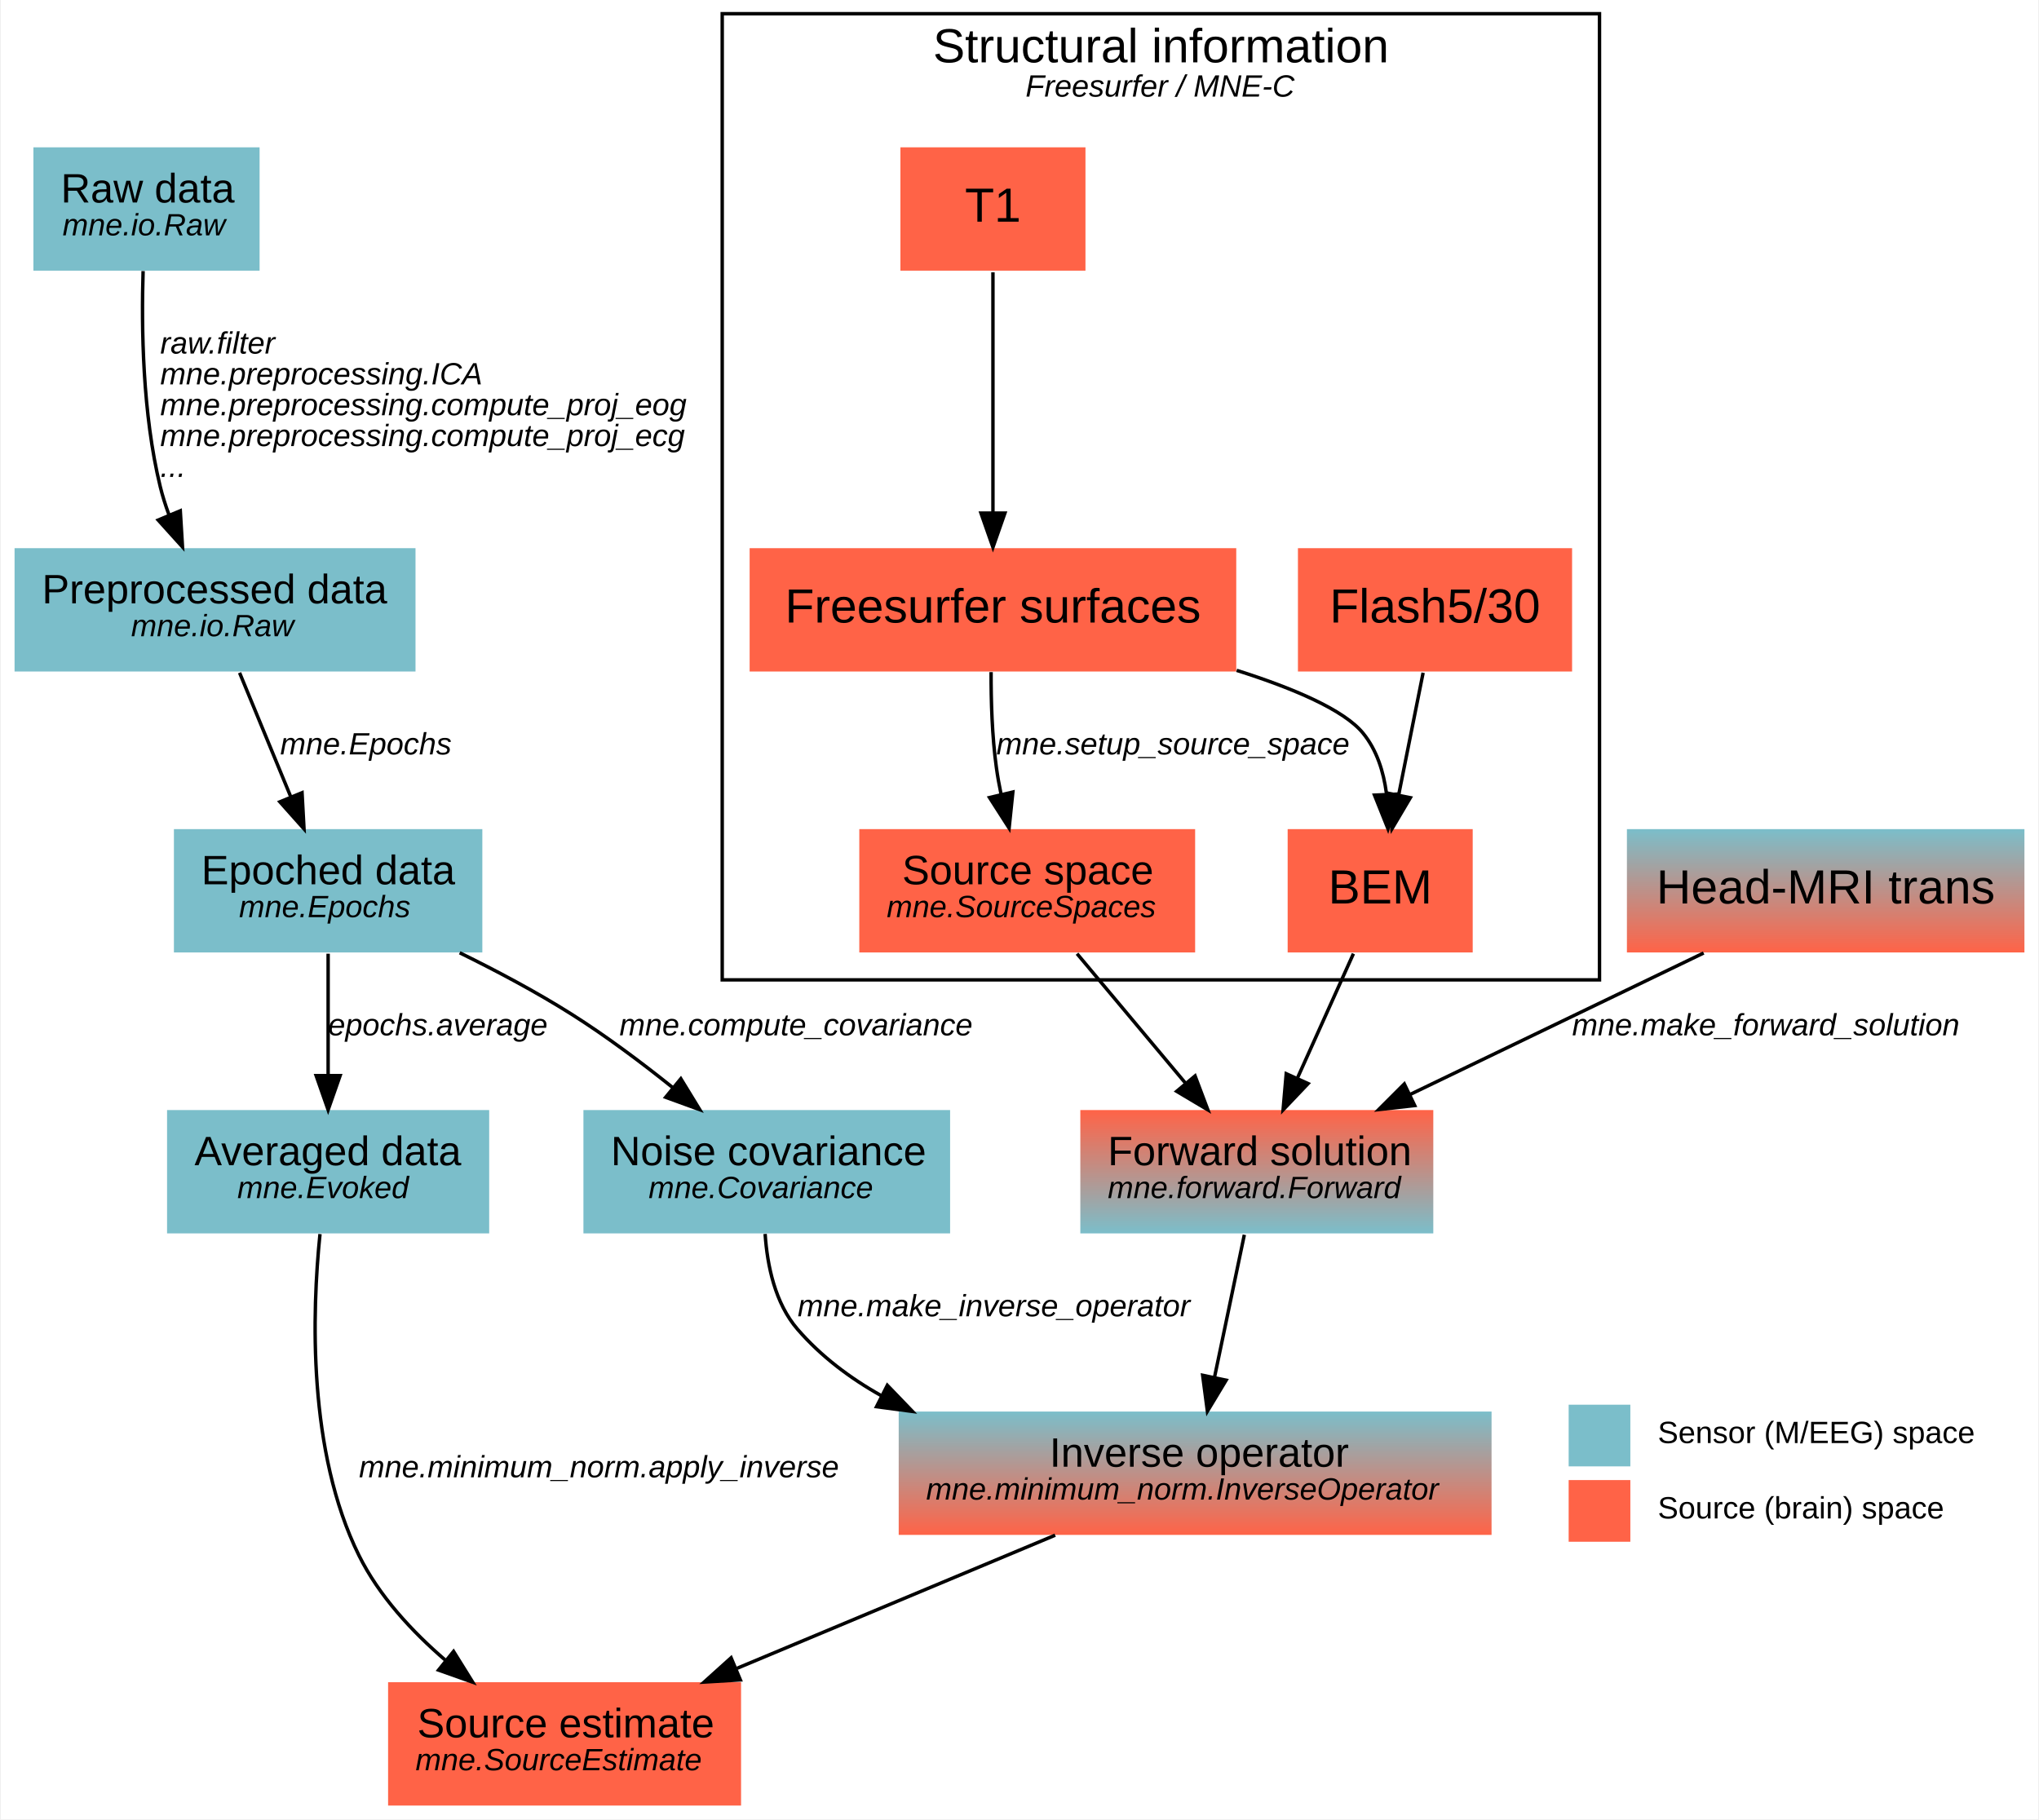
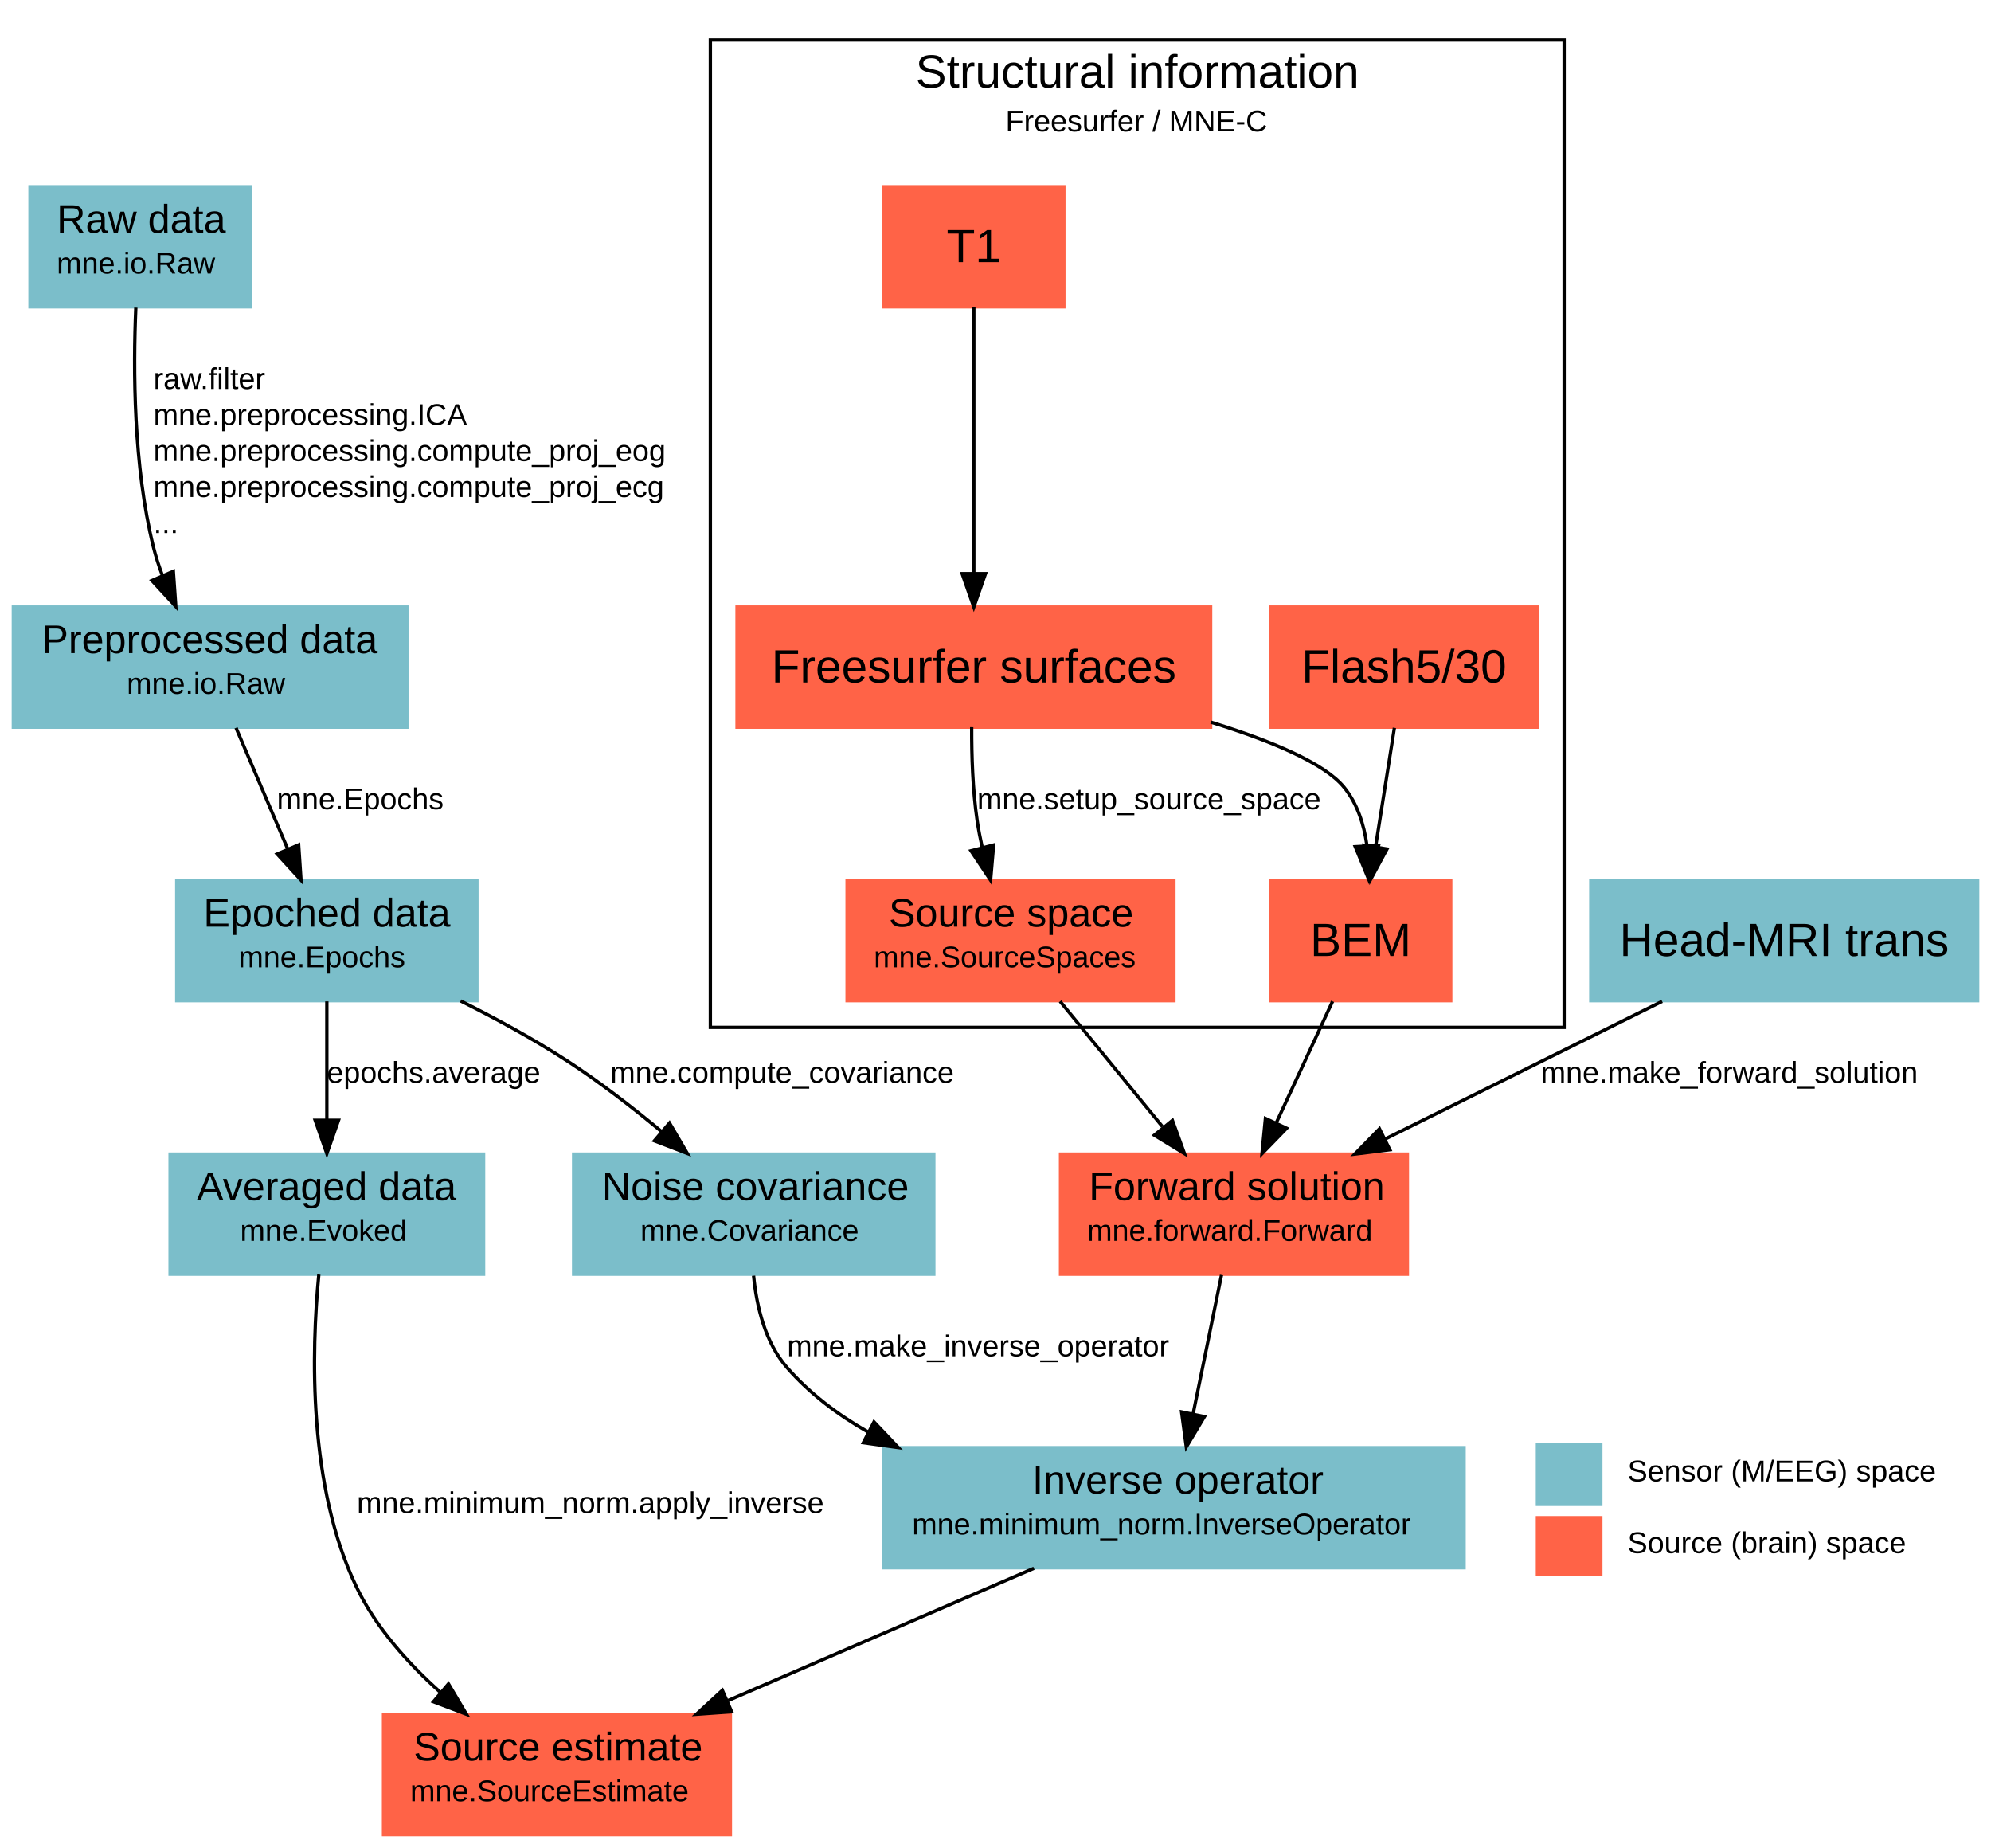
- <svg xmlns="http://www.w3.org/2000/svg" width="595pt" height="531pt" viewBox="0.00 0.00 594.50 531.00">
-   <g id="graph0" class="graph" transform="scale(1 1) rotate(0) translate(4 527)">
-     <polygon fill="white" stroke="none" points="-4,4 -4,-527 590.5,-527 590.5,4 -4,4" />
-     <g id="clust1" class="cluster">
-       <polygon fill="none" stroke="black" points="206.5,-241 206.5,-523 462.5,-523 462.5,-241 206.5,-241" />
-       <text text-anchor="start" x="268" y="-508.8" font-family="Arial" font-size="14.00">Structural information</text>
-       <text text-anchor="start" x="295" y="-498.8" font-family="Arial" font-style="italic" font-size="9.00">Freesurfer / MNE-C</text>
+ <svg xmlns="http://www.w3.org/2000/svg" width="597pt" height="554pt" viewBox="0.00 0.00 597.00 554.00">
+   <g id="graph1" class="graph" transform="scale(1 1) rotate(0) translate(4 550)">
+     <polygon fill="white" stroke="white" points="-4,5 -4,-550 594,-550 594,5 -4,5" />
+     <g id="graph3" class="cluster">
+       <polygon fill="none" stroke="black" points="209,-242 209,-538 465,-538 465,-242 209,-242" />
+       <text text-anchor="start" x="270.5" y="-523.733" font-family="Arial" font-size="14.00">Structural information</text>
+       <text text-anchor="start" x="297.5" y="-510.6" font-family="Arial" font-size="9.00">Freesurfer / MNE-C</text>
    </g>
-     <g id="node1" class="node">
-       <polygon fill="#ff6347" stroke="none" points="344.5,-285 246.5,-285 246.5,-249 344.5,-249 344.5,-285" />
-       <text text-anchor="start" x="259" y="-268.9" font-family="Arial" font-size="12.00">Source space</text>
-       <text text-anchor="start" x="254.5" y="-259.3" font-family="Arial" font-style="italic" font-size="9.00">mne.SourceSpaces</text>
+     <g id="node2" class="node">
+       <polygon fill="#7bbeca" stroke="#7bbeca" points="435,-116 261,-116 261,-80 435,-80 435,-116" />
+       <text text-anchor="start" x="305.5" y="-102.2" font-family="Arial" font-size="12.00">Inverse operator</text>
+       <text text-anchor="start" x="269.5" y="-90" font-family="Arial" font-size="9.00">mne.minimum_norm.InverseOperator</text>
    </g>
-     <g id="node9" class="node">
-       <defs>
-         <linearGradient id="l_0" gradientUnits="userSpaceOnUse" x1="362.5" y1="-203" x2="362.5" y2="-167">
-           <stop offset="0" style="stop-color:#ff6347;stop-opacity:1.;" />
-           <stop offset="1" style="stop-color:#7bbeca;stop-opacity:1.;" />
-         </linearGradient>
-       </defs>
-       <polygon fill="url(#l_0)" stroke="none" points="414,-203 311,-203 311,-167 414,-167 414,-203" />
-       <text text-anchor="start" x="319" y="-186.9" font-family="Arial" font-size="12.00">Forward solution</text>
-       <text text-anchor="start" x="319" y="-177.3" font-family="Arial" font-style="italic" font-size="9.00">mne.forward.Forward</text>
+     <g id="node14" class="node">
+       <polygon fill="#ff6347" stroke="#ff6347" points="215,-36 111,-36 111,-1.77636e-14 215,-3.55271e-15 215,-36" />
+       <text text-anchor="start" x="120" y="-22.2" font-family="Arial" font-size="12.00">Source estimate</text>
+       <text text-anchor="start" x="119" y="-10" font-family="Arial" font-size="9.00">mne.SourceEstimate</text>
+     </g>
+     <g id="edge12" class="edge">
+       <path fill="none" stroke="black" d="M306.02,-79.847C278.82,-68.084 243.21,-52.685 214.33,-40.196" />
+       <polygon fill="black" stroke="black" points="215.378,-36.836 204.81,-36.081 212.6,-43.261 215.378,-36.836" />
+     </g>
+     <g id="node3" class="node">
+       <polygon fill="#7bbeca" stroke="#7bbeca" points="457,-99 457,-117 476,-117 476,-99 457,-99" />
+       <text text-anchor="start" x="461.5" y="-105.9" font-family="Arial" font-size="9.00">    </text>
+       <text text-anchor="start" x="484" y="-105.9" font-family="Arial" font-size="9.00">Sensor (M/EEG) space</text>
+       <polygon fill="#ff6347" stroke="#ff6347" points="457,-78 457,-95 476,-95 476,-78 457,-78" />
+       <text text-anchor="start" x="461.5" y="-84.4" font-family="Arial" font-size="9.00">    </text>
+       <text text-anchor="start" x="484" y="-84.4" font-family="Arial" font-size="9.00">Source (brain) space</text>
+     </g>
+     <g id="node5" class="node">
+       <polygon fill="#ff6347" stroke="#ff6347" points="348,-286 250,-286 250,-250 348,-250 348,-286" />
+       <text text-anchor="start" x="262.5" y="-272.2" font-family="Arial" font-size="12.00">Source space</text>
+       <text text-anchor="start" x="258" y="-260" font-family="Arial" font-size="9.00">mne.SourceSpaces</text>
+     </g>
+     <g id="node16" class="node">
+       <polygon fill="#ff6347" stroke="#ff6347" points="418,-204 314,-204 314,-168 418,-168 418,-204" />
+       <text text-anchor="start" x="322.5" y="-190.2" font-family="Arial" font-size="12.00">Forward solution</text>
+       <text text-anchor="start" x="322" y="-178" font-family="Arial" font-size="9.00">mne.forward.Forward</text>
+     </g>
+     <g id="edge14" class="edge">
+       <path fill="none" stroke="black" d="M313.87,-249.8C322.89,-238.76 334.55,-224.49 344.56,-212.24" />
+       <polygon fill="black" stroke="black" points="347.553,-214.108 351.17,-204.15 342.132,-209.679 347.553,-214.108" />
+     </g>
+     <g id="node6" class="node">
+       <polygon fill="#ff6347" stroke="#ff6347" points="431,-286 377,-286 377,-250 431,-250 431,-286" />
+       <text text-anchor="middle" x="404" y="-263.4" font-family="Arial" font-size="14.00">BEM</text>
+     </g>
+     <g id="edge16" class="edge">
+       <path fill="none" stroke="black" d="M395.57,-249.8C390.6,-239.08 384.21,-225.31 378.65,-213.3" />
+       <polygon fill="black" stroke="black" points="381.79,-211.752 374.41,-204.15 375.439,-214.695 381.79,-211.752" />
+     </g>
+     <g id="node7" class="node">
+       <polygon fill="#ff6347" stroke="#ff6347" points="359,-368 217,-368 217,-332 359,-332 359,-368" />
+       <text text-anchor="middle" x="288" y="-345.4" font-family="Arial" font-size="14.00">Freesurfer surfaces</text>
    </g>
    <g id="edge6" class="edge">
-       <path fill="none" stroke="black" d="M310.04,-248.64C319.32,-237.56 331.5,-223.02 341.78,-210.74" />
-       <polygon fill="black" stroke="black" points="344.483,-212.964 348.22,-203.05 339.116,-208.47 344.483,-212.964" />
-     </g>
-     <g id="node2" class="node">
-       <polygon fill="#ff6347" stroke="none" points="425.5,-285 371.5,-285 371.5,-249 425.5,-249 425.5,-285" />
-       <text text-anchor="middle" x="398.5" y="-263.3" font-family="Arial" font-size="14.00">BEM</text>
-     </g>
-     <g id="edge7" class="edge">
-       <path fill="none" stroke="black" d="M390.69,-248.64C385.94,-238.09 379.78,-224.39 374.43,-212.51" />
-       <polygon fill="black" stroke="black" points="377.467,-210.731 370.17,-203.05 371.085,-213.605 377.467,-210.731" />
-     </g>
-     <g id="node3" class="node">
-       <polygon fill="#ff6347" stroke="none" points="356.5,-367 214.5,-367 214.5,-331 356.5,-331 356.5,-367" />
-       <text text-anchor="middle" x="285.5" y="-345.3" font-family="Arial" font-size="14.00">Freesurfer surfaces</text>
-     </g>
-     <g id="edge1" class="edge">
-       <path fill="none" stroke="black" d="M284.96,-330.83C284.93,-322.41 285.24,-312.13 286.5,-303 286.85,-300.44 287.32,-297.81 287.87,-295.18" />
-       <polygon fill="black" stroke="black" points="291.313,-295.828 290.22,-285.29 284.503,-294.21 291.313,-295.828" />
-       <text text-anchor="start" x="286.5" y="-306.8" font-family="Arial" font-style="italic" font-size="9.00">mne.setup_source_space</text>
-     </g>
-     <g id="edge2" class="edge">
-       <path fill="none" stroke="black" d="M356.62,-331.34C373.38,-326.03 387.99,-319.76 393.5,-313 397.51,-308.08 399.49,-301.79 400.32,-295.48" />
-       <polygon fill="black" stroke="black" points="403.834,-295.235 400.78,-285.09 396.841,-294.925 403.834,-295.235" />
-     </g>
-     <g id="node4" class="node">
-       <polygon fill="#ff6347" stroke="none" points="312.5,-484 258.5,-484 258.5,-448 312.5,-448 312.5,-484" />
-       <text text-anchor="middle" x="285.5" y="-462.3" font-family="Arial" font-size="14.00">T1</text>
-     </g>
-     <g id="edge3" class="edge">
-       <path fill="none" stroke="black" d="M285.5,-447.53C285.5,-428.94 285.5,-399.24 285.5,-377.5" />
-       <polygon fill="black" stroke="black" points="289,-377.25 285.5,-367.25 282,-377.25 289,-377.25" />
-     </g>
-     <g id="node5" class="node">
-       <polygon fill="#ff6347" stroke="none" points="454.5,-367 374.5,-367 374.5,-331 454.5,-331 454.5,-367" />
-       <text text-anchor="middle" x="414.5" y="-345.3" font-family="Arial" font-size="14.00">Flash5/30</text>
+       <path fill="none" stroke="black" d="M287.36,-332C287.32,-323.47 287.65,-313.17 289,-304 289.39,-301.32 289.93,-298.57 290.54,-295.82" />
+       <polygon fill="black" stroke="black" points="293.934,-296.675 293.02,-286.12 287.152,-294.941 293.934,-296.675" />
+       <text text-anchor="start" x="289" y="-307.4" font-family="Arial" font-size="9.00">mne.setup_source_space</text>
    </g>
    <g id="edge4" class="edge">
-       <path fill="none" stroke="black" d="M411.03,-330.64C408.94,-320.19 406.23,-306.67 403.87,-294.86" />
-       <polygon fill="black" stroke="black" points="407.301,-294.17 401.91,-285.05 400.437,-295.542 407.301,-294.17" />
+       <path fill="none" stroke="black" d="M359.06,-333.51C377.13,-327.91 393.12,-321.23 399,-314 402.96,-309.13 404.97,-302.94 405.85,-296.7" />
+       <polygon fill="black" stroke="black" points="409.363,-296.545 406.41,-286.37 402.374,-296.166 409.363,-296.545" />
    </g>
-     <g id="node6" class="node">
-       <defs>
-         <linearGradient id="l_1" gradientUnits="userSpaceOnUse" x1="344.5" y1="-115" x2="344.5" y2="-79">
-           <stop offset="0" style="stop-color:#7bbeca;stop-opacity:1.;" />
-           <stop offset="1" style="stop-color:#ff6347;stop-opacity:1.;" />
-         </linearGradient>
-       </defs>
-       <polygon fill="url(#l_1)" stroke="none" points="431,-115 258,-115 258,-79 431,-79 431,-115" />
-       <text text-anchor="start" x="302" y="-98.9" font-family="Arial" font-size="12.00">Inverse operator</text>
-       <text text-anchor="start" x="266" y="-89.3" font-family="Arial" font-style="italic" font-size="9.00">mne.minimum_norm.InverseOperator</text>
-     </g>
-     <g id="node8" class="node">
-       <polygon fill="#ff6347" stroke="none" points="212,-36 109,-36 109,-0 212,-0 212,-36" />
-       <text text-anchor="start" x="117.5" y="-19.9" font-family="Arial" font-size="12.00">Source estimate</text>
-       <text text-anchor="start" x="117" y="-10.3" font-family="Arial" font-style="italic" font-size="9.00">mne.SourceEstimate</text>
-     </g>
-     <g id="edge5" class="edge">
-       <path fill="none" stroke="black" d="M303.66,-78.911C276.27,-67.447 240,-52.269 210.82,-40.058" />
-       <polygon fill="black" stroke="black" points="211.796,-36.672 201.22,-36.041 209.094,-43.13 211.796,-36.672" />
-     </g>
-     <g id="node7" class="node">
-       <polygon fill="#7bbeca" stroke="none" points="453.5,-99 453.5,-117 471.5,-117 471.5,-99 453.5,-99" />
-       <text text-anchor="start" x="457.5" y="-105.8" font-family="Arial" font-size="9.00">    </text>
-       <text text-anchor="start" x="479.5" y="-105.8" font-family="Arial" font-size="9.00">Sensor (M/EEG) space</text>
-       <polygon fill="#ff6347" stroke="none" points="453.5,-77 453.5,-95 471.5,-95 471.5,-77 453.5,-77" />
-       <text text-anchor="start" x="457.5" y="-83.8" font-family="Arial" font-size="9.00">    </text>
-       <text text-anchor="start" x="479.5" y="-83.8" font-family="Arial" font-size="9.00">Source (brain) space</text>
+     <g id="node10" class="node">
+       <polygon fill="#ff6347" stroke="#ff6347" points="315,-494 261,-494 261,-458 315,-458 315,-494" />
+       <text text-anchor="middle" x="288" y="-471.4" font-family="Arial" font-size="14.00">T1</text>
    </g>
    <g id="edge8" class="edge">
-       <path fill="none" stroke="black" d="M358.86,-166.6C356.35,-154.63 352.98,-138.5 350.13,-124.89" />
-       <polygon fill="black" stroke="black" points="353.552,-124.153 348.08,-115.08 346.7,-125.585 353.552,-124.153" />
-     </g>
-     <g id="node10" class="node">
-       <polygon fill="#7bbeca" stroke="none" points="117,-367 -7.10543e-15,-367 -7.10543e-15,-331 117,-331 117,-367" />
-       <text text-anchor="start" x="8" y="-350.9" font-family="Arial" font-size="12.00">Preprocessed data</text>
-       <text text-anchor="start" x="34" y="-341.3" font-family="Arial" font-style="italic" font-size="9.00">mne.io.Raw</text>
-     </g>
-     <g id="node11" class="node">
-       <polygon fill="#7bbeca" stroke="none" points="136.5,-285 46.5,-285 46.5,-249 136.5,-249 136.5,-285" />
-       <text text-anchor="start" x="54.5" y="-268.9" font-family="Arial" font-size="12.00">Epoched data</text>
-       <text text-anchor="start" x="65.5" y="-259.3" font-family="Arial" font-style="italic" font-size="9.00">mne.Epochs</text>
-     </g>
-     <g id="edge9" class="edge">
-       <path fill="none" stroke="black" d="M65.661,-330.64C70.015,-320.09 75.662,-306.39 80.567,-294.51" />
-       <polygon fill="black" stroke="black" points="83.891,-295.629 84.467,-285.05 77.42,-292.961 83.891,-295.629" />
-       <text text-anchor="start" x="77.5" y="-306.8" font-family="Arial" font-style="italic" font-size="9.00">mne.Epochs</text>
+       <path fill="none" stroke="black" d="M288,-457.95C288,-437.08 288,-402.49 288,-378.1" />
+       <polygon fill="black" stroke="black" points="291.5,-378.02 288,-368.02 284.5,-378.02 291.5,-378.02" />
    </g>
    <g id="node12" class="node">
-       <polygon fill="#7bbeca" stroke="none" points="138.5,-203 44.5,-203 44.5,-167 138.5,-167 138.5,-203" />
-       <text text-anchor="start" x="52.5" y="-186.9" font-family="Arial" font-size="12.00">Averaged data</text>
-       <text text-anchor="start" x="65" y="-177.3" font-family="Arial" font-style="italic" font-size="9.00">mne.Evoked</text>
+       <polygon fill="#ff6347" stroke="#ff6347" points="457,-368 377,-368 377,-332 457,-332 457,-368" />
+       <text text-anchor="middle" x="417" y="-345.4" font-family="Arial" font-size="14.00">Flash5/30</text>
    </g>
    <g id="edge10" class="edge">
-       <path fill="none" stroke="black" d="M91.5,-248.64C91.5,-238.3 91.5,-224.94 91.5,-213.22" />
-       <polygon fill="black" stroke="black" points="95,-213.05 91.5,-203.05 88,-213.05 95,-213.05" />
-       <text text-anchor="start" x="91.5" y="-224.8" font-family="Arial" font-style="italic" font-size="9.00">epochs.average</text>
+       <path fill="none" stroke="black" d="M414.11,-331.8C412.47,-321.4 410.36,-308.12 408.5,-296.38" />
+       <polygon fill="black" stroke="black" points="411.901,-295.479 406.88,-286.15 404.987,-296.574 411.901,-295.479" />
    </g>
-     <g id="node13" class="node">
-       <polygon fill="#7bbeca" stroke="none" points="273,-203 166,-203 166,-167 273,-167 273,-203" />
-       <text text-anchor="start" x="174" y="-186.9" font-family="Arial" font-size="12.00">Noise covariance</text>
-       <text text-anchor="start" x="185" y="-177.3" font-family="Arial" font-style="italic" font-size="9.00">mne.Covariance</text>
+     <g id="edge24" class="edge">
+       <path fill="none" stroke="black" d="M362.27,-167.77C359.81,-155.73 356.53,-139.72 353.74,-126.08" />
+       <polygon fill="black" stroke="black" points="357.154,-125.305 351.72,-116.21 350.296,-126.709 357.154,-125.305" />
    </g>
-     <g id="edge11" class="edge">
-       <path fill="none" stroke="black" d="M129.89,-248.91C140.69,-243.61 152.27,-237.46 162.5,-231 172.54,-224.66 182.91,-216.9 192,-209.61" />
-       <polygon fill="black" stroke="black" points="194.424,-212.149 199.95,-203.11 189.993,-206.73 194.424,-212.149" />
-       <text text-anchor="start" x="176.5" y="-224.8" font-family="Arial" font-style="italic" font-size="9.00">mne.compute_covariance</text>
+     <g id="node19" class="node">
+       <polygon fill="#7bbeca" stroke="#7bbeca" points="118,-368 4.26326e-14,-368 0,-332 118,-332 118,-368" />
+       <text text-anchor="start" x="8.5" y="-354.2" font-family="Arial" font-size="12.00">Preprocessed data</text>
+       <text text-anchor="start" x="34" y="-342" font-family="Arial" font-size="9.00">mne.io.Raw</text>
    </g>
-     <g id="edge12" class="edge">
-       <path fill="none" stroke="black" d="M89.127,-166.8C86.8,-144.06 85.496,-103.33 100.5,-73 106.34,-61.205 115.96,-50.798 125.81,-42.348" />
-       <polygon fill="black" stroke="black" points="128.103,-44.996 133.7,-36 123.715,-39.542 128.103,-44.996" />
-       <text text-anchor="start" x="100.5" y="-95.8" font-family="Arial" font-style="italic" font-size="9.00">mne.minimum_norm.apply_inverse</text>
+     <g id="node20" class="node">
+       <polygon fill="#7bbeca" stroke="#7bbeca" points="139,-286 49,-286 49,-250 139,-250 139,-286" />
+       <text text-anchor="start" x="57" y="-272.2" font-family="Arial" font-size="12.00">Epoched data</text>
+       <text text-anchor="start" x="67.5" y="-260" font-family="Arial" font-size="9.00">mne.Epochs</text>
    </g>
-     <g id="edge13" class="edge">
-       <path fill="none" stroke="black" d="M219.02,-166.84C219.64,-157.6 221.92,-146.59 228.5,-139 235.34,-131.11 243.79,-124.74 253,-119.59" />
-       <polygon fill="black" stroke="black" points="254.681,-122.662 262.03,-115.03 251.526,-116.413 254.681,-122.662" />
-       <text text-anchor="start" x="228.5" y="-142.8" font-family="Arial" font-style="italic" font-size="9.00">mne.make_inverse_operator</text>
+     <g id="edge18" class="edge">
+       <path fill="none" stroke="black" d="M66.768,-331.8C71.299,-321.19 77.107,-307.58 82.194,-295.66" />
+       <polygon fill="black" stroke="black" points="85.546,-296.721 86.254,-286.15 79.109,-293.973 85.546,-296.721" />
+       <text text-anchor="start" x="79" y="-307.4" font-family="Arial" font-size="9.00">mne.Epochs</text>
    </g>
-     <g id="node14" class="node">
-       <polygon fill="#7bbeca" stroke="none" points="71.5,-484 5.5,-484 5.5,-448 71.5,-448 71.5,-484" />
-       <text text-anchor="start" x="13.5" y="-467.9" font-family="Arial" font-size="12.00">Raw data</text>
-       <text text-anchor="start" x="14" y="-458.3" font-family="Arial" font-style="italic" font-size="9.00">mne.io.Raw</text>
+     <g id="node22" class="node">
+       <polygon fill="#7bbeca" stroke="#7bbeca" points="276,-204 168,-204 168,-168 276,-168 276,-204" />
+       <text text-anchor="start" x="176.5" y="-190.2" font-family="Arial" font-size="12.00">Noise covariance</text>
+       <text text-anchor="start" x="188" y="-178" font-family="Arial" font-size="9.00">mne.Covariance</text>
    </g>
-     <g id="edge14" class="edge">
-       <path fill="none" stroke="black" d="M37.51,-447.88C36.992,-431.49 37.324,-406.21 42.5,-385 43.16,-382.29 44.03,-379.54 45.023,-376.83" />
-       <polygon fill="black" stroke="black" points="48.363,-377.915 49.008,-367.34 41.909,-375.205 48.363,-377.915" />
-       <text text-anchor="start" x="42.5" y="-423.8" font-family="Arial" font-style="italic" font-size="9.00">raw.filter</text>
-       <text text-anchor="start" x="42.5" y="-414.8" font-family="Arial" font-style="italic" font-size="9.00">mne.preprocessing.ICA</text>
-       <text text-anchor="start" x="42.5" y="-405.8" font-family="Arial" font-style="italic" font-size="9.00">mne.preprocessing.compute_proj_eog</text>
-       <text text-anchor="start" x="42.5" y="-396.8" font-family="Arial" font-style="italic" font-size="9.00">mne.preprocessing.compute_proj_ecg</text>
-       <text text-anchor="start" x="42.5" y="-387.8" font-family="Arial" font-style="italic" font-size="9.00">...</text>
+     <g id="edge20" class="edge">
+       <path fill="none" stroke="black" d="M134.12,-249.93C144.75,-244.61 156.04,-238.47 166,-232 175.7,-225.71 185.65,-218.01 194.42,-210.72" />
+       <polygon fill="black" stroke="black" points="196.749,-213.334 202.1,-204.19 192.214,-208.001 196.749,-213.334" />
+       <text text-anchor="start" x="179" y="-225.4" font-family="Arial" font-size="9.00">mne.compute_covariance</text>
    </g>
-     <g id="node15" class="node">
-       <defs>
-         <linearGradient id="l_2" gradientUnits="userSpaceOnUse" x1="528.5" y1="-285" x2="528.5" y2="-249">
-           <stop offset="0" style="stop-color:#7bbeca;stop-opacity:1.;" />
-           <stop offset="1" style="stop-color:#ff6347;stop-opacity:1.;" />
-         </linearGradient>
-       </defs>
-       <polygon fill="url(#l_2)" stroke="none" points="586.5,-285 470.5,-285 470.5,-249 586.5,-249 586.5,-285" />
-       <text text-anchor="middle" x="528.5" y="-263.3" font-family="Arial" font-size="14.00">Head-MRI trans</text>
+     <g id="node24" class="node">
+       <polygon fill="#7bbeca" stroke="#7bbeca" points="141,-204 47,-204 47,-168 141,-168 141,-204" />
+       <text text-anchor="start" x="55" y="-190.2" font-family="Arial" font-size="12.00">Averaged data</text>
+       <text text-anchor="start" x="68" y="-178" font-family="Arial" font-size="9.00">mne.Evoked</text>
    </g>
-     <g id="edge15" class="edge">
-       <path fill="none" stroke="black" d="M492.89,-248.84C467.83,-236.76 434.12,-220.51 407.25,-207.56" />
-       <polygon fill="black" stroke="black" points="408.578,-204.315 398.05,-203.13 405.541,-210.622 408.578,-204.315" />
-       <text text-anchor="start" x="454.5" y="-224.8" font-family="Arial" font-style="italic" font-size="9.00">mne.make_forward_solution</text>
+     <g id="edge22" class="edge">
+       <path fill="none" stroke="black" d="M94,-249.8C94,-239.4 94,-226.12 94,-214.38" />
+       <polygon fill="black" stroke="black" points="97.5,-214.15 94,-204.15 90.5,-214.15 97.5,-214.15" />
+       <text text-anchor="start" x="94" y="-225.4" font-family="Arial" font-size="9.00">epochs.average</text>
+     </g>
+     <g id="edge30" class="edge">
+       <path fill="none" stroke="black" d="M221.96,-167.55C222.86,-158.3 225.44,-147.5 232,-140 238.84,-132.18 247.25,-125.82 256.39,-120.64" />
+       <polygon fill="black" stroke="black" points="258.066,-123.714 265.36,-116.03 254.866,-117.488 258.066,-123.714" />
+       <text text-anchor="start" x="232" y="-143.4" font-family="Arial" font-size="9.00">mne.make_inverse_operator</text>
+     </g>
+     <g id="edge26" class="edge">
+       <path fill="none" stroke="black" d="M91.595,-167.9C89.371,-144.85 88.32,-104.39 103,-74 108.77,-62.054 118.28,-51.39 128.05,-42.655" />
+       <polygon fill="black" stroke="black" points="130.471,-45.192 135.87,-36.076 125.965,-39.836 130.471,-45.192" />
+       <text text-anchor="start" x="103" y="-96.4" font-family="Arial" font-size="9.00">mne.minimum_norm.apply_inverse</text>
+     </g>
+     <g id="node28" class="node">
+       <polygon fill="#7bbeca" stroke="#7bbeca" points="71,-494 5,-494 5,-458 71,-458 71,-494" />
+       <text text-anchor="start" x="13" y="-480.2" font-family="Arial" font-size="12.00">Raw data</text>
+       <text text-anchor="start" x="13" y="-468" font-family="Arial" font-size="9.00">mne.io.Raw</text>
+     </g>
+     <g id="edge28" class="edge">
+       <path fill="none" stroke="black" d="M36.727,-457.77C35.925,-439.37 35.984,-410.29 42,-386 42.701,-383.17 43.633,-380.29 44.7,-377.47" />
+       <polygon fill="black" stroke="black" points="47.969,-378.729 48.713,-368.16 41.541,-375.958 47.969,-378.729" />
+       <text text-anchor="start" x="42" y="-433.4" font-family="Arial" font-size="9.00">raw.filter</text>
+       <text text-anchor="start" x="42" y="-422.6" font-family="Arial" font-size="9.00">mne.preprocessing.ICA</text>
+       <text text-anchor="start" x="42" y="-411.8" font-family="Arial" font-size="9.00">mne.preprocessing.compute_proj_eog</text>
+       <text text-anchor="start" x="42" y="-401" font-family="Arial" font-size="9.00">mne.preprocessing.compute_proj_ecg</text>
+       <text text-anchor="start" x="42" y="-390.2" font-family="Arial" font-size="9.00">...</text>
+     </g>
+     <g id="node31" class="node">
+       <polygon fill="#7bbeca" stroke="#7bbeca" points="589,-286 473,-286 473,-250 589,-250 589,-286" />
+       <text text-anchor="middle" x="531" y="-263.4" font-family="Arial" font-size="14.00">Head-MRI trans</text>
+     </g>
+     <g id="edge32" class="edge">
+       <path fill="none" stroke="black" d="M494.38,-249.8C469.84,-237.6 437.35,-221.46 411.2,-208.46" />
+       <polygon fill="black" stroke="black" points="412.744,-205.319 402.23,-204.01 409.633,-211.59 412.744,-205.319" />
+       <text text-anchor="start" x="458" y="-225.4" font-family="Arial" font-size="9.00">mne.make_forward_solution</text>
    </g>
  </g>
</svg>
